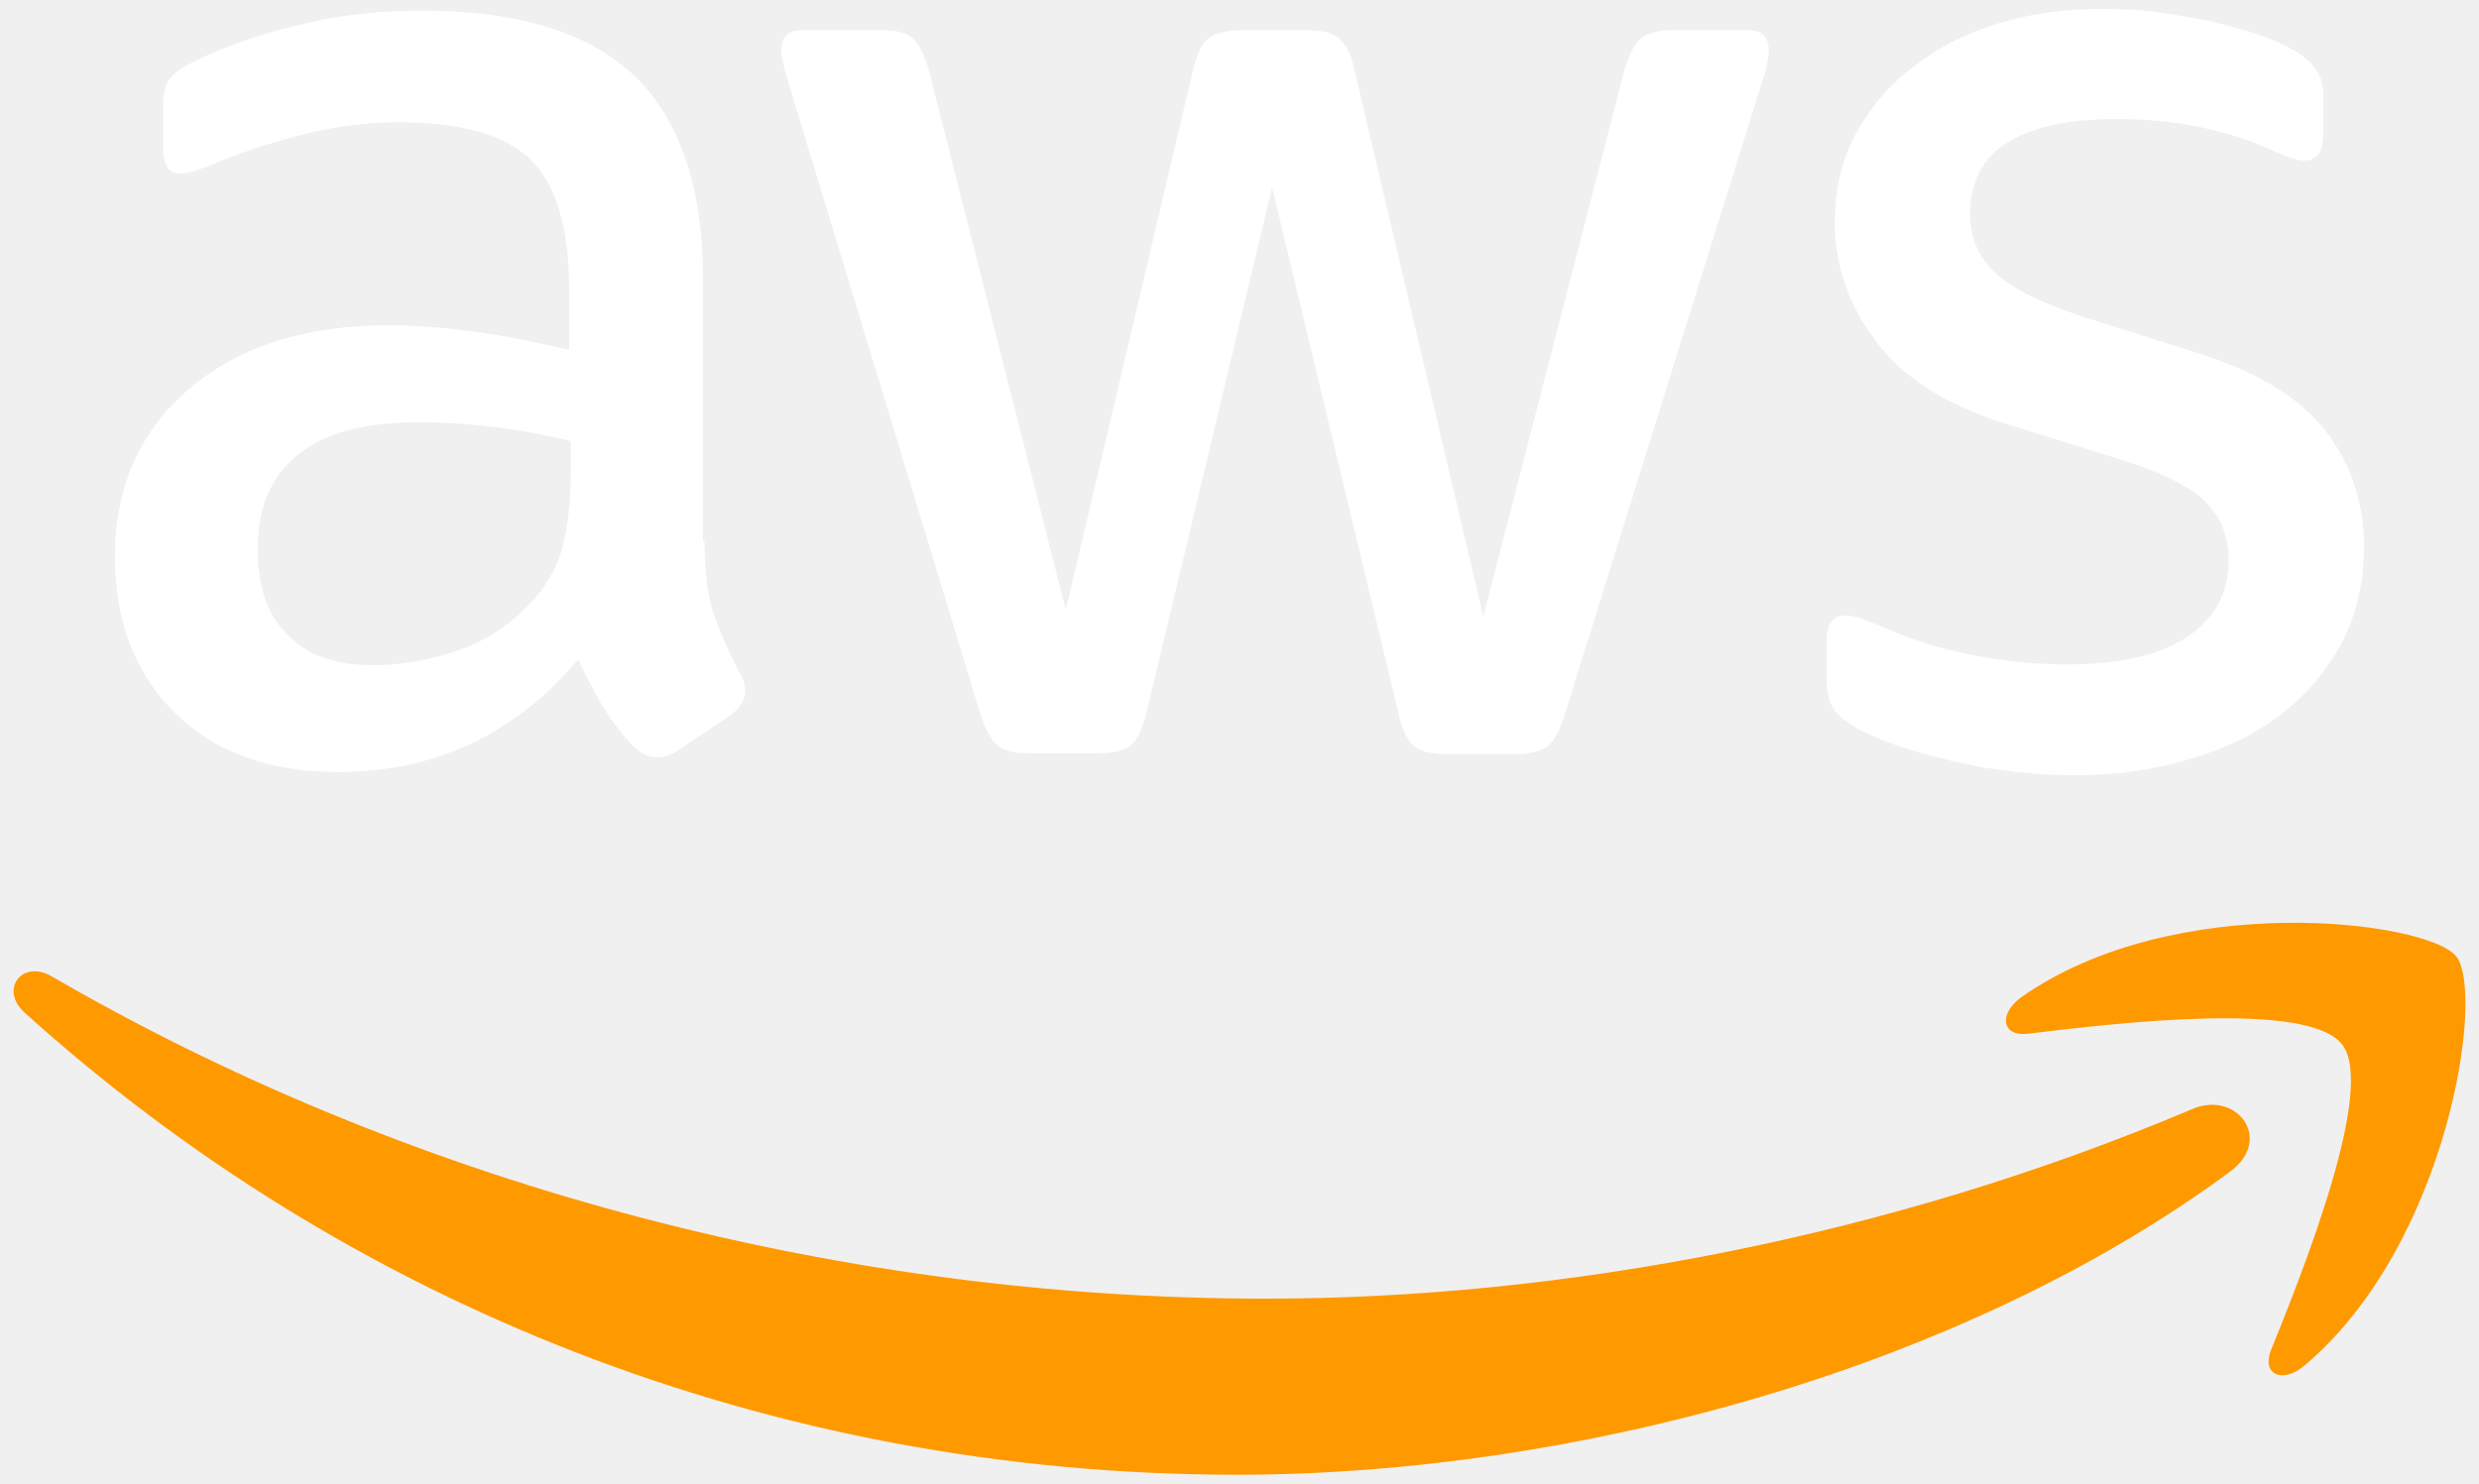
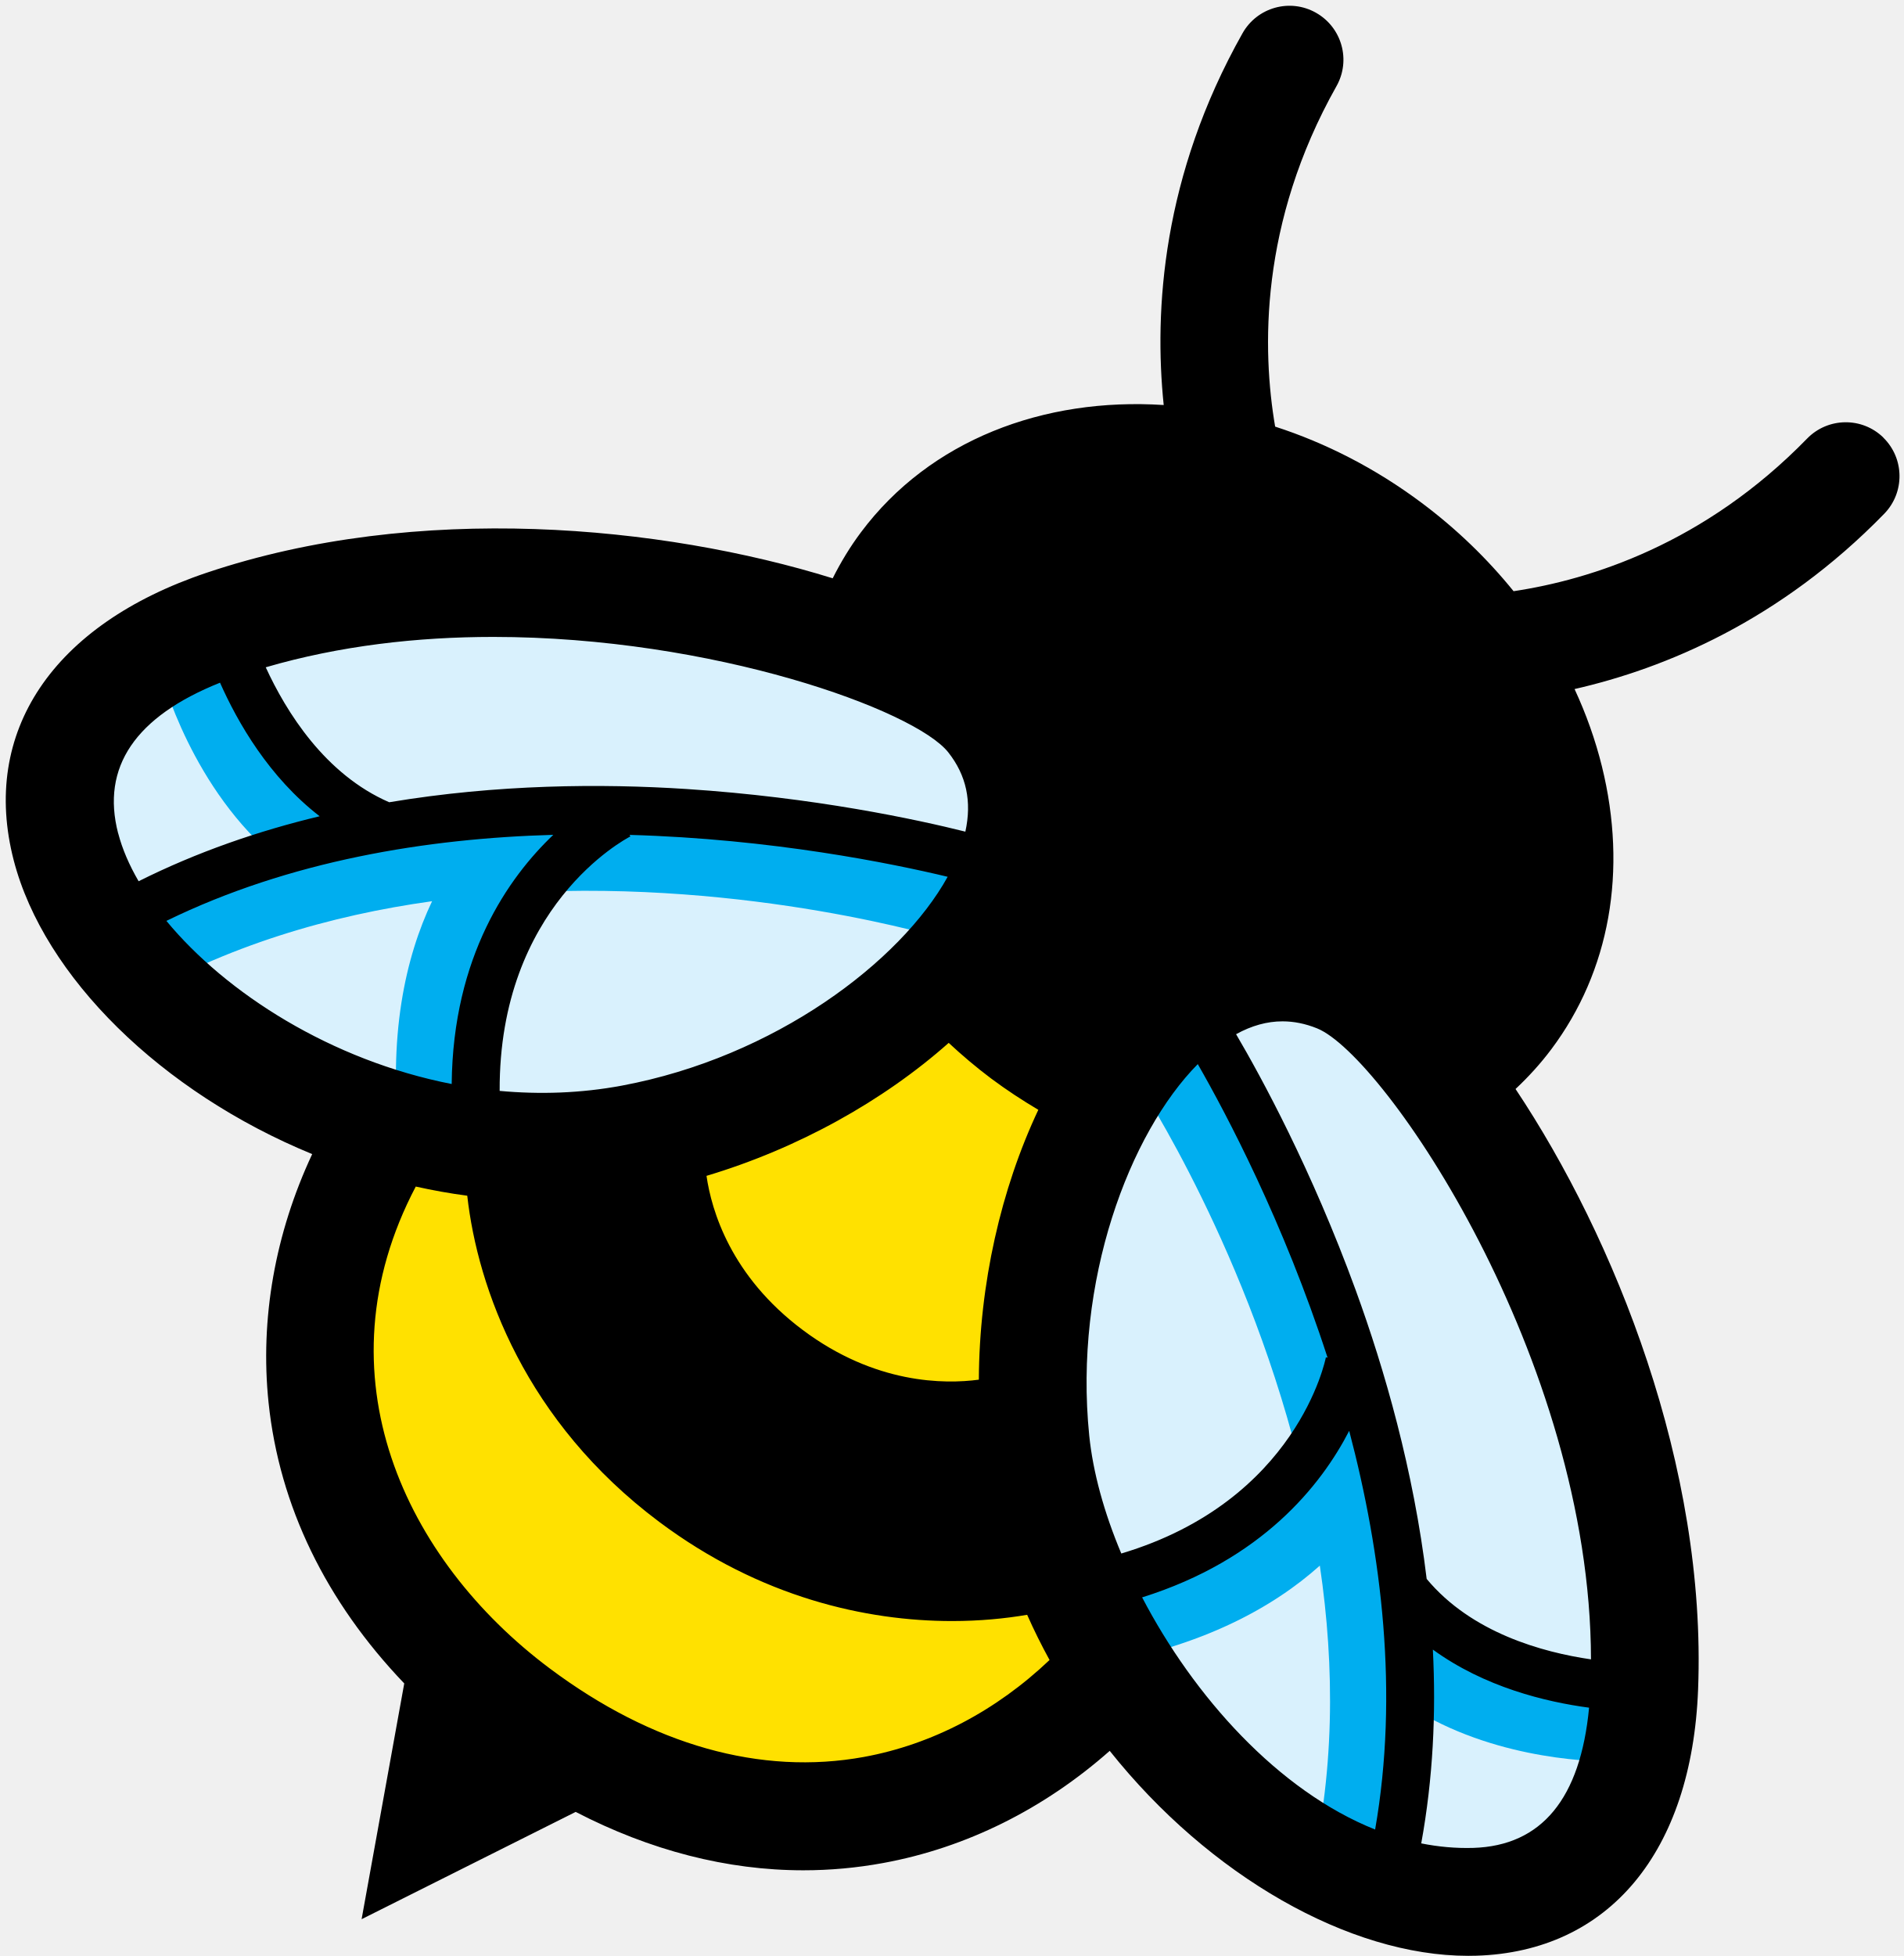
- <svg xmlns="http://www.w3.org/2000/svg" id="_레이어_1" data-name="레이어_1" version="1.1" viewBox="0 0 304 182">
-   <defs>
-     <style>
-       .st0 {
-         fill: #fff;
-       }
- 
-       .st1 {
-         fill: #f90;
-         fill-rule: evenodd;
-       }
-     </style>
-   </defs>
-   <path class="st0" d="M86.4,66.4c0,3.7.4,6.7,1.1,8.9.8,2.2,1.8,4.6,3.2,7.2.5.8.7,1.6.7,2.3,0,1-.6,2-1.9,3l-6.3,4.2c-.9.6-1.8.9-2.6.9-1,0-2-.5-3-1.4-1.4-1.5-2.6-3.1-3.6-4.7-1-1.7-2-3.6-3.1-5.9-7.8,9.2-17.6,13.8-29.4,13.8-8.4,0-15.1-2.4-20-7.2-4.9-4.8-7.4-11.2-7.4-19.2,0-8.5,3-15.4,9.1-20.6,6.1-5.2,14.2-7.8,24.5-7.8,3.4,0,6.9.3,10.6.8s7.5,1.3,11.5,2.2v-7.3c0-7.6-1.6-12.9-4.7-16-3.2-3.1-8.6-4.6-16.3-4.6-3.5,0-7.1.4-10.8,1.3s-7.3,2-10.8,3.4c-1.6.7-2.8,1.1-3.5,1.3-.7.2-1.2.3-1.6.3-1.4,0-2.1-1-2.1-3.1v-4.9c0-1.6.2-2.8.7-3.5s1.4-1.4,2.8-2.1c3.5-1.8,7.7-3.3,12.6-4.5,4.9-1.3,10.1-1.9,15.6-1.9,11.9,0,20.6,2.7,26.2,8.1,5.5,5.4,8.3,13.6,8.3,24.6v32.4h.2ZM45.8,81.6c3.3,0,6.7-.6,10.3-1.8,3.6-1.2,6.8-3.4,9.5-6.4,1.6-1.9,2.8-4,3.4-6.4s1-5.3,1-8.7v-4.2c-2.9-.7-6-1.3-9.2-1.7s-6.3-.6-9.4-.6c-6.7,0-11.6,1.3-14.9,4-3.3,2.7-4.9,6.5-4.9,11.5,0,4.7,1.2,8.2,3.7,10.6,2.4,2.5,5.9,3.7,10.5,3.7v0ZM126.1,92.4c-1.8,0-3-.3-3.8-1-.8-.6-1.5-2-2.1-3.9L96.7,10.2c-.6-2-.9-3.3-.9-4,0-1.6.8-2.5,2.4-2.5h9.8c1.9,0,3.2.3,3.9,1,.8.6,1.4,2,2,3.9l16.8,66.2,15.6-66.2c.5-2,1.1-3.3,1.9-3.9.8-.6,2.2-1,4-1h8c1.9,0,3.2.3,4,1,.8.6,1.5,2,1.9,3.9l15.8,67,17.3-67c.6-2,1.3-3.3,2-3.9.8-.6,2.1-1,3.9-1h9.3c1.6,0,2.5.8,2.5,2.5,0,.5-.1,1-.2,1.6-.1.6-.3,1.4-.7,2.5l-24.1,77.3c-.6,2-1.3,3.3-2.1,3.9s-2.1,1-3.8,1h-8.6c-1.9,0-3.2-.3-4-1s-1.5-2-1.9-4l-15.5-64.5-15.4,64.4c-.5,2-1.1,3.3-1.9,4-.8.7-2.2,1-4,1h-8.6ZM254.6,95.1c-5.2,0-10.4-.6-15.4-1.8-5-1.2-8.9-2.5-11.5-4-1.6-.9-2.7-1.9-3.1-2.8-.4-.9-.6-1.9-.6-2.8v-5.1c0-2.1.8-3.1,2.3-3.1.6,0,1.2.1,1.8.3.6.2,1.5.6,2.5,1,3.4,1.5,7.1,2.7,11,3.5,4,.8,7.9,1.2,11.9,1.2,6.3,0,11.2-1.1,14.6-3.3,3.4-2.2,5.2-5.4,5.2-9.5,0-2.8-.9-5.1-2.7-7-1.8-1.9-5.2-3.6-10.1-5.2l-14.5-4.5c-7.3-2.3-12.7-5.7-16-10.2-3.3-4.4-5-9.3-5-14.5,0-4.2.9-7.9,2.7-11.1,1.8-3.2,4.2-6,7.2-8.2,3-2.3,6.4-4,10.4-5.2,4-1.2,8.2-1.7,12.6-1.7,2.2,0,4.5.1,6.7.4,2.3.3,4.4.7,6.5,1.1,2,.5,3.9,1,5.7,1.6,1.8.6,3.2,1.2,4.2,1.8,1.4.8,2.4,1.6,3,2.5.6.8.9,1.9.9,3.3v4.7c0,2.1-.8,3.2-2.3,3.2-.8,0-2.1-.4-3.8-1.2-5.7-2.6-12.1-3.9-19.2-3.9-5.7,0-10.2.9-13.3,2.8s-4.7,4.8-4.7,8.9c0,2.8,1,5.2,3,7.1,2,1.9,5.7,3.8,11,5.5l14.2,4.5c7.2,2.3,12.4,5.5,15.5,9.6,3.1,4.1,4.6,8.8,4.6,14,0,4.3-.9,8.2-2.6,11.6-1.8,3.4-4.2,6.4-7.3,8.8-3.1,2.5-6.8,4.3-11.1,5.6-4.5,1.4-9.2,2.1-14.3,2.1h-0Z" />
-   <g>
-     <path class="st1" d="M273.5,143.7c-32.9,24.3-80.7,37.2-121.8,37.2-57.6,0-109.5-21.3-148.7-56.7-3.1-2.8-.3-6.6,3.4-4.4,42.4,24.6,94.7,39.5,148.8,39.5,36.5,0,76.6-7.6,113.5-23.2,5.5-2.5,10.2,3.6,4.8,7.6Z" />
-     <path class="st1" d="M287.2,128.1c-4.2-5.4-27.8-2.6-38.5-1.3-3.2.4-3.7-2.4-.8-4.5,18.8-13.2,49.7-9.4,53.3-5,3.6,4.5-1,35.4-18.6,50.2-2.7,2.3-5.3,1.1-4.1-1.9,4-9.9,12.9-32.2,8.7-37.5Z" />
-   </g>
+ <svg xmlns="http://www.w3.org/2000/svg" width="329" height="338" viewBox="0 0 329 338" fill="none">
+   <path d="M191.652 289.51C163.432 235.24 190.242 190.39 190.242 190.39L179.512 175.36V175.34L179.492 175.33L179.442 175.26L179.412 175.3L161.962 169.24C161.962 169.24 126.482 207.61 66.462 195.81C50.812 236.55 50.312 260.1 86.082 299.98C86.082 299.98 86.092 299.99 86.102 299.99C86.122 300.01 86.142 300.04 86.162 300.06L86.182 300.03C134.522 323.11 156.972 316 191.662 289.51H191.652Z" fill="#FFE100" />
+   <path d="M171.221 124.23C159.681 109.6 91.541 90.02 38.701 107.79C-30.429 131.04 40.031 209.65 109.171 196.75C153.201 188.54 191.111 149.47 171.211 124.23H171.221Z" fill="#D9F1FD" />
+   <path d="M93.938 141.46L91.028 136.32C90.668 136.52 87.708 138.27 84.048 142.04C77.318 142.6 70.438 143.53 63.498 144.89L63.958 143.72C46.178 136.68 39.808 113.1 39.748 112.86L33.738 114.42L27.728 115.97C27.988 116.97 33.188 136.49 48.168 148.64C37.338 151.87 26.558 156.34 16.238 162.44L22.558 173.14C39.098 163.37 57.168 158.17 74.678 155.73C70.118 165.33 66.938 178.99 69.138 197.82L81.478 196.37C78.908 174.47 84.648 161.38 89.898 154.25C129.658 152.02 163.068 162.17 163.578 162.33L167.288 150.48C165.148 149.81 133.248 140.08 93.938 141.45V141.46Z" fill="#00AEEF" />
+   <path d="M231.089 169.05C248.379 176 286.369 235.86 284.199 291.57C281.369 364.45 186.089 318.99 178.989 249.02C174.469 204.46 201.269 157.08 231.089 169.06V169.05Z" fill="#D9F1FD" />
+   <path d="M279.452 304.4L279.042 291.99C278.812 291.99 254.472 292.63 242.622 277.45L241.632 278.22C240.982 271.18 239.942 264.32 238.582 257.71C241.172 253.13 242.012 249.81 242.102 249.41L236.342 248.03C226.582 209.94 208.272 182.08 207.022 180.22L196.702 187.13C197.002 187.58 216.182 216.73 225.232 255.52C219.882 262.57 208.942 271.78 187.172 275.49L189.262 287.73C207.972 284.54 220.192 277.63 228.112 270.54C230.702 288.02 230.782 306.82 226.062 325.47L238.102 328.51C241.042 316.89 242.302 305.29 242.342 293.98C256.522 303.76 274.142 304.4 278.482 304.4C279.002 304.4 279.332 304.39 279.442 304.39L279.452 304.4Z" fill="#00AEEF" />
+   <path d="M325.508 75.61C321.828 72.02 315.928 72.1 312.338 75.78C294.608 93.98 274.918 100.16 261.598 102.16C257.058 96.55 251.738 91.4 245.718 86.9C237.738 80.93 229.138 76.55 220.388 73.72C218.138 60.57 217.638 38.6 230.988 14.89C233.518 10.41 231.928 4.73 227.438 2.2C222.958 -0.33 217.278 1.26 214.748 5.75C200.878 30.37 199.438 53.62 201.128 69.99C180.338 68.64 160.718 76.06 148.818 91.96C146.928 94.48 145.318 97.15 143.918 99.93C114.398 90.77 72.148 86.72 35.718 98.97C9.078 107.92 -3.382 126.51 2.378 148.69C7.608 168.8 27.888 188.73 53.958 199.43C47.558 213.11 44.908 227.88 46.418 242.39C48.288 260.24 56.328 276.74 69.868 290.9L62.498 331.64L99.498 313.1C112.388 319.77 125.658 323.19 138.848 323.19C143.468 323.19 148.078 322.77 152.648 321.93C167.018 319.3 180.468 312.56 191.798 302.55C209.028 324.18 233.218 337.97 253.758 337.97C254.228 337.97 254.698 337.97 255.168 337.95C278.068 337.24 292.398 320.04 293.488 291.94C294.988 253.43 279.098 213.92 261.938 188.18C264.178 186.08 266.268 183.79 268.138 181.29C278.228 167.82 281.318 150.47 276.868 132.44C275.738 127.87 274.148 123.4 272.138 119.07C287.778 115.5 307.628 107.28 325.658 88.78C329.248 85.09 329.168 79.2 325.488 75.61H325.508ZM207.018 183.88C211.948 192.48 221.848 211.16 229.448 234.6L229.158 234.55C229.108 234.82 224.238 259.36 193.798 268.45C190.818 261.37 188.898 254.37 188.258 248.08C185.538 221.31 195.228 195.81 207.018 183.88ZM179.458 191.78C173.008 205.45 169.258 221.87 169.178 238.41C163.258 239.2 151.258 239.2 138.738 229.82C126.288 220.5 122.978 209.17 122.108 203.19C137.948 198.45 152.658 190.24 163.968 180.21C166.278 182.36 168.708 184.42 171.278 186.35C173.928 188.33 176.668 190.12 179.458 191.78ZM108.808 144.27C133.438 144.96 154.148 149.2 163.788 151.51C155.668 166.19 133.928 182.66 107.468 187.6C100.338 188.93 93.248 189.14 86.358 188.51C86.218 156.63 107.948 145.05 108.948 144.54L108.808 144.27ZM85.258 110.06C123.278 110.06 158.148 122.71 163.898 130.01C167.038 133.99 167.988 138.51 166.848 143.71C158.538 141.63 140.768 137.78 118.618 136.34C103.968 135.39 85.928 135.51 67.268 138.63C56.158 133.81 49.468 123 45.928 115.31C58.708 111.58 72.158 110.06 85.248 110.06H85.258ZM20.418 144C17.448 132.57 23.378 123.83 38.028 117.97C41.098 124.89 46.508 134.3 55.248 141.05C44.668 143.58 34.078 147.22 23.958 152.28C22.328 149.48 21.128 146.69 20.428 144H20.418ZM28.758 159.13C50.068 148.72 73.808 144.87 95.628 144.26C87.888 151.63 78.278 165.21 78.068 187.32C57.238 183.25 39.078 171.62 28.758 159.13ZM149.328 303.6C131.518 306.85 112.728 301.57 94.978 288.28C70.028 269.6 54.738 237.61 71.858 205.04C74.788 205.69 77.758 206.23 80.758 206.62C82.548 222.63 90.828 245.68 113.918 262.97C131.428 276.08 149.768 280.12 164.548 280.12C169.288 280.12 173.668 279.7 177.528 279.04C178.708 281.71 180.008 284.31 181.398 286.85C172.198 295.6 161.128 301.44 149.318 303.6H149.328ZM237.658 316.14C220.908 309.45 206.338 293.15 197.398 276.03C218.138 269.53 228.338 256.66 233.188 247.25C238.798 268.53 241.788 292.6 237.668 316.15L237.658 316.14ZM254.628 319.32C251.598 319.41 248.588 319.13 245.638 318.54C247.688 307.3 248.208 296.02 247.648 285.05C256.578 291.54 267.138 294.09 274.648 295.09C273.158 310.8 266.448 318.95 254.638 319.32H254.628ZM274.978 286.74C266.598 285.52 254.328 282.15 246.578 272.84C244.308 254.06 239.338 236.72 234.308 222.93C226.678 202.04 217.968 186.08 213.638 178.71C216.328 177.23 218.988 176.49 221.658 176.49C223.638 176.49 225.618 176.89 227.628 177.7C239.218 182.36 274.898 234.77 274.978 286.74Z" fill="black" />
</svg>
